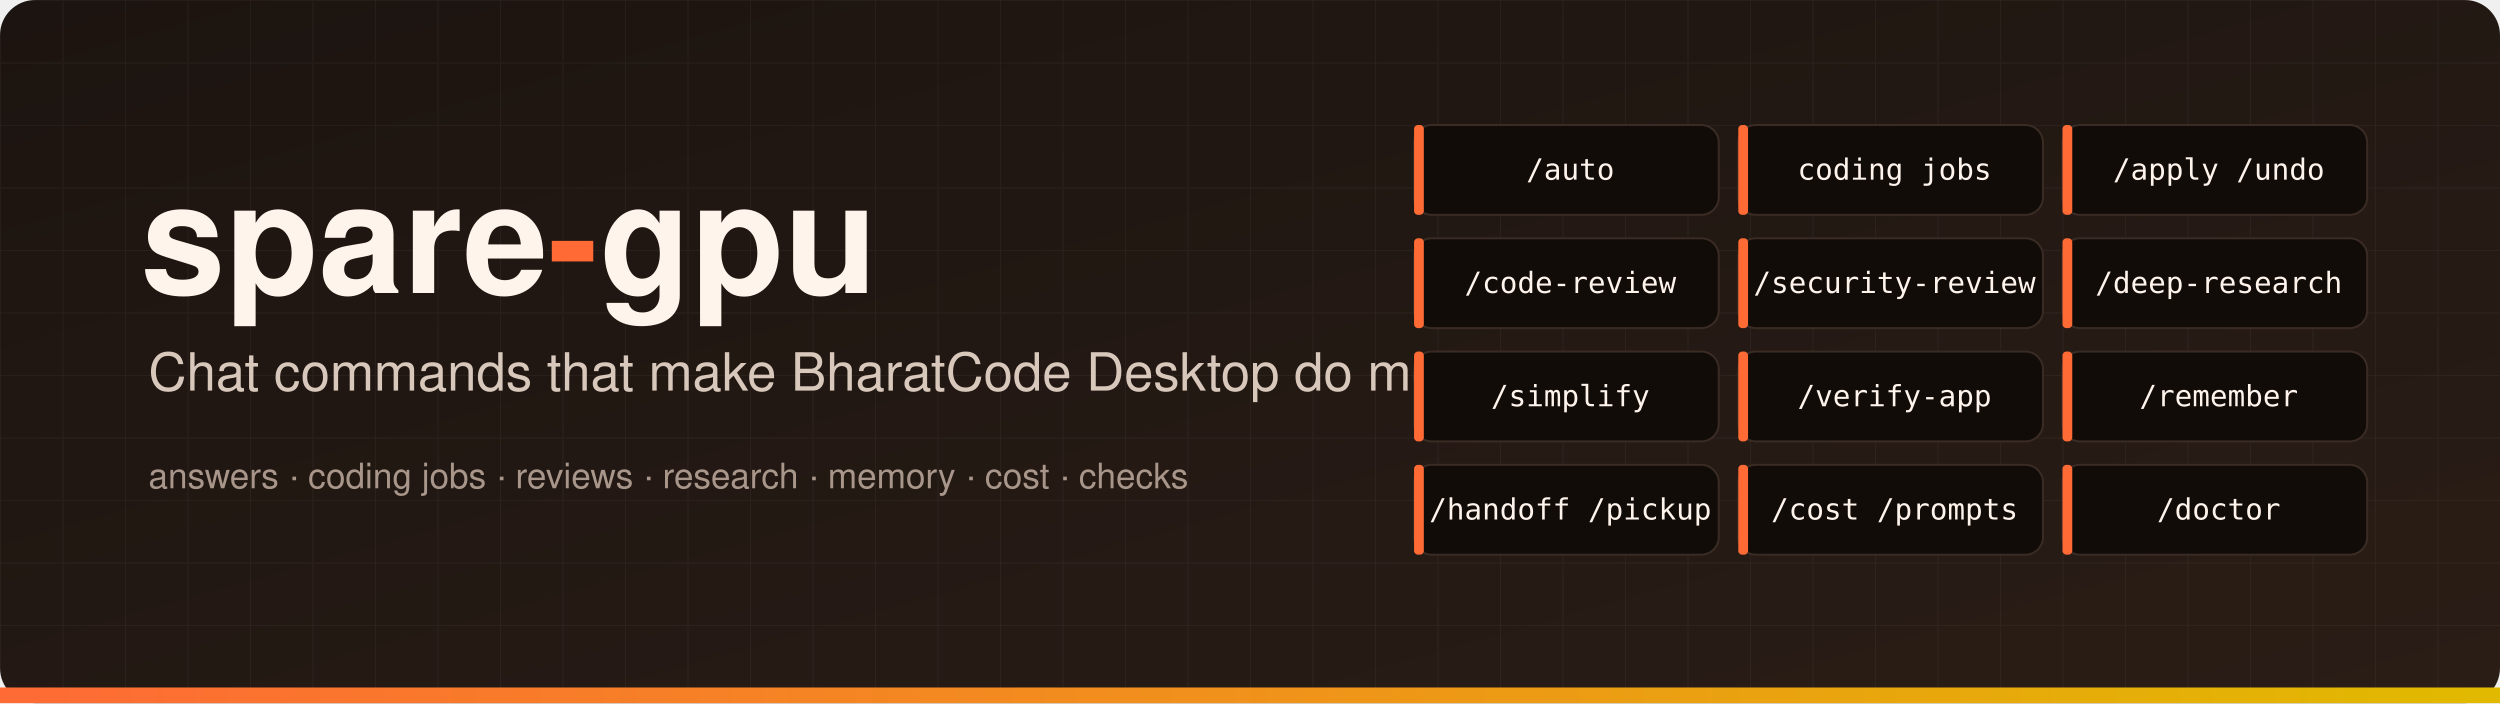
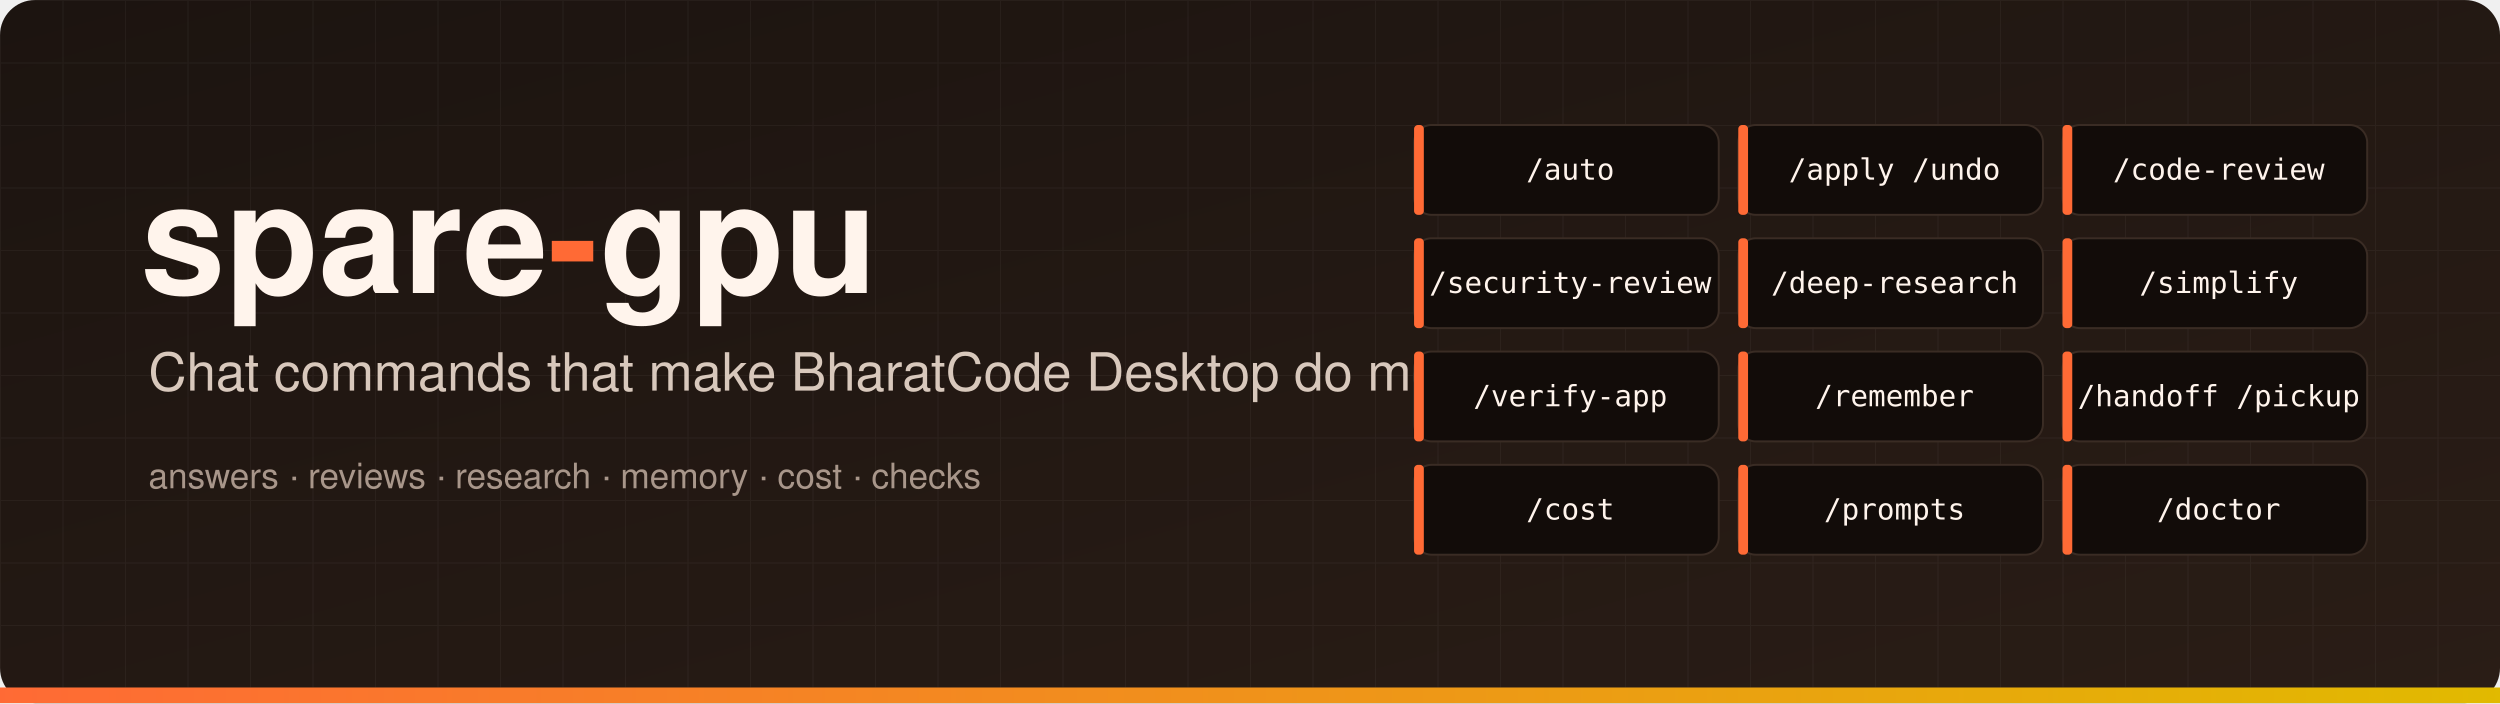
<svg xmlns="http://www.w3.org/2000/svg" viewBox="0 0 1280 360" width="1280" height="360" role="img" aria-label="spare-gpu: chat commands that make BharatCode Desktop do more">
  <defs>
    <linearGradient id="bg" x1="0" y1="0" x2="1" y2="1">
      <stop offset="0" stop-color="#1c1410" />
      <stop offset="1" stop-color="#2a1d16" />
    </linearGradient>
    <linearGradient id="accent" x1="0" y1="0" x2="1" y2="0">
      <stop offset="0" stop-color="#ff6a35" />
      <stop offset="1" stop-color="#e1ba00" />
    </linearGradient>
    <pattern id="grid" width="32" height="32" patternUnits="userSpaceOnUse">
      <path d="M32 0H0V32" fill="none" stroke="#ffffff" stroke-opacity="0.04" stroke-width="1" />
    </pattern>
  </defs>
  <rect width="1280" height="360" rx="18" fill="url(#bg)" />
  <rect width="1280" height="360" rx="18" fill="url(#grid)" />
  <rect x="0" y="352" width="1280" height="8" fill="url(#accent)" />
  <text x="72" y="150" font-family="Segoe UI, Helvetica, Arial, sans-serif" font-size="78" font-weight="700" fill="#fff4ec">spare<tspan fill="#ff6a35">-</tspan>gpu</text>
  <text x="76" y="200" font-family="Segoe UI, Helvetica, Arial, sans-serif" font-size="27" fill="#d8c8bc">Chat commands that make BharatCode Desktop do more</text>
-   <text x="76" y="250" font-family="Segoe UI, Helvetica, Arial, sans-serif" font-size="18" fill="#a8968a">answers · coding jobs · reviews · research · memory · cost · checks</text>
+   <text x="76" y="250" font-family="Segoe UI, Helvetica, Arial, sans-serif" font-size="18" fill="#a8968a">answers · reviews · research · memory · cost · checks</text>
  <g font-family="Consolas, Menlo, monospace" font-size="15" fill="#fff4ec" text-anchor="middle">
    <g fill="#120c09" stroke="#3a2c24">
      <rect x="724" y="64" width="156" height="46" rx="9" />
      <rect x="890" y="64" width="156" height="46" rx="9" />
      <rect x="1056" y="64" width="156" height="46" rx="9" />
      <rect x="724" y="122" width="156" height="46" rx="9" />
      <rect x="890" y="122" width="156" height="46" rx="9" />
      <rect x="1056" y="122" width="156" height="46" rx="9" />
      <rect x="724" y="180" width="156" height="46" rx="9" />
      <rect x="890" y="180" width="156" height="46" rx="9" />
      <rect x="1056" y="180" width="156" height="46" rx="9" />
      <rect x="724" y="238" width="156" height="46" rx="9" />
      <rect x="890" y="238" width="156" height="46" rx="9" />
      <rect x="1056" y="238" width="156" height="46" rx="9" />
    </g>
    <g fill="#ff6a35">
      <rect x="724" y="64" width="5" height="46" rx="2" />
      <rect x="890" y="64" width="5" height="46" rx="2" />
      <rect x="1056" y="64" width="5" height="46" rx="2" />
      <rect x="724" y="122" width="5" height="46" rx="2" />
      <rect x="890" y="122" width="5" height="46" rx="2" />
      <rect x="1056" y="122" width="5" height="46" rx="2" />
      <rect x="724" y="180" width="5" height="46" rx="2" />
      <rect x="890" y="180" width="5" height="46" rx="2" />
      <rect x="1056" y="180" width="5" height="46" rx="2" />
      <rect x="724" y="238" width="5" height="46" rx="2" />
      <rect x="890" y="238" width="5" height="46" rx="2" />
      <rect x="1056" y="238" width="5" height="46" rx="2" />
    </g>
    <text x="804" y="92">/auto</text>
-     <text x="970" y="92">coding jobs</text>
-     <text x="1136" y="92">/apply /undo</text>
-     <text x="804" y="150">/code-review</text>
-     <text x="970" y="150">/security-review</text>
-     <text x="1136" y="150">/deep-research</text>
-     <text x="804" y="208">/simplify</text>
-     <text x="970" y="208">/verify-app</text>
-     <text x="1136" y="208">/remember</text>
-     <text x="804" y="266">/handoff /pickup</text>
-     <text x="970" y="266">/cost /prompts</text>
+     <text x="970" y="92">/apply /undo</text>
+     <text x="1136" y="92">/code-review</text>
+     <text x="804" y="150">/security-review</text>
+     <text x="970" y="150">/deep-research</text>
+     <text x="1136" y="150">/simplify</text>
+     <text x="804" y="208">/verify-app</text>
+     <text x="970" y="208">/remember</text>
+     <text x="1136" y="208">/handoff /pickup</text>
+     <text x="804" y="266">/cost</text>
+     <text x="970" y="266">/prompts</text>
    <text x="1136" y="266">/doctor</text>
  </g>
</svg>
